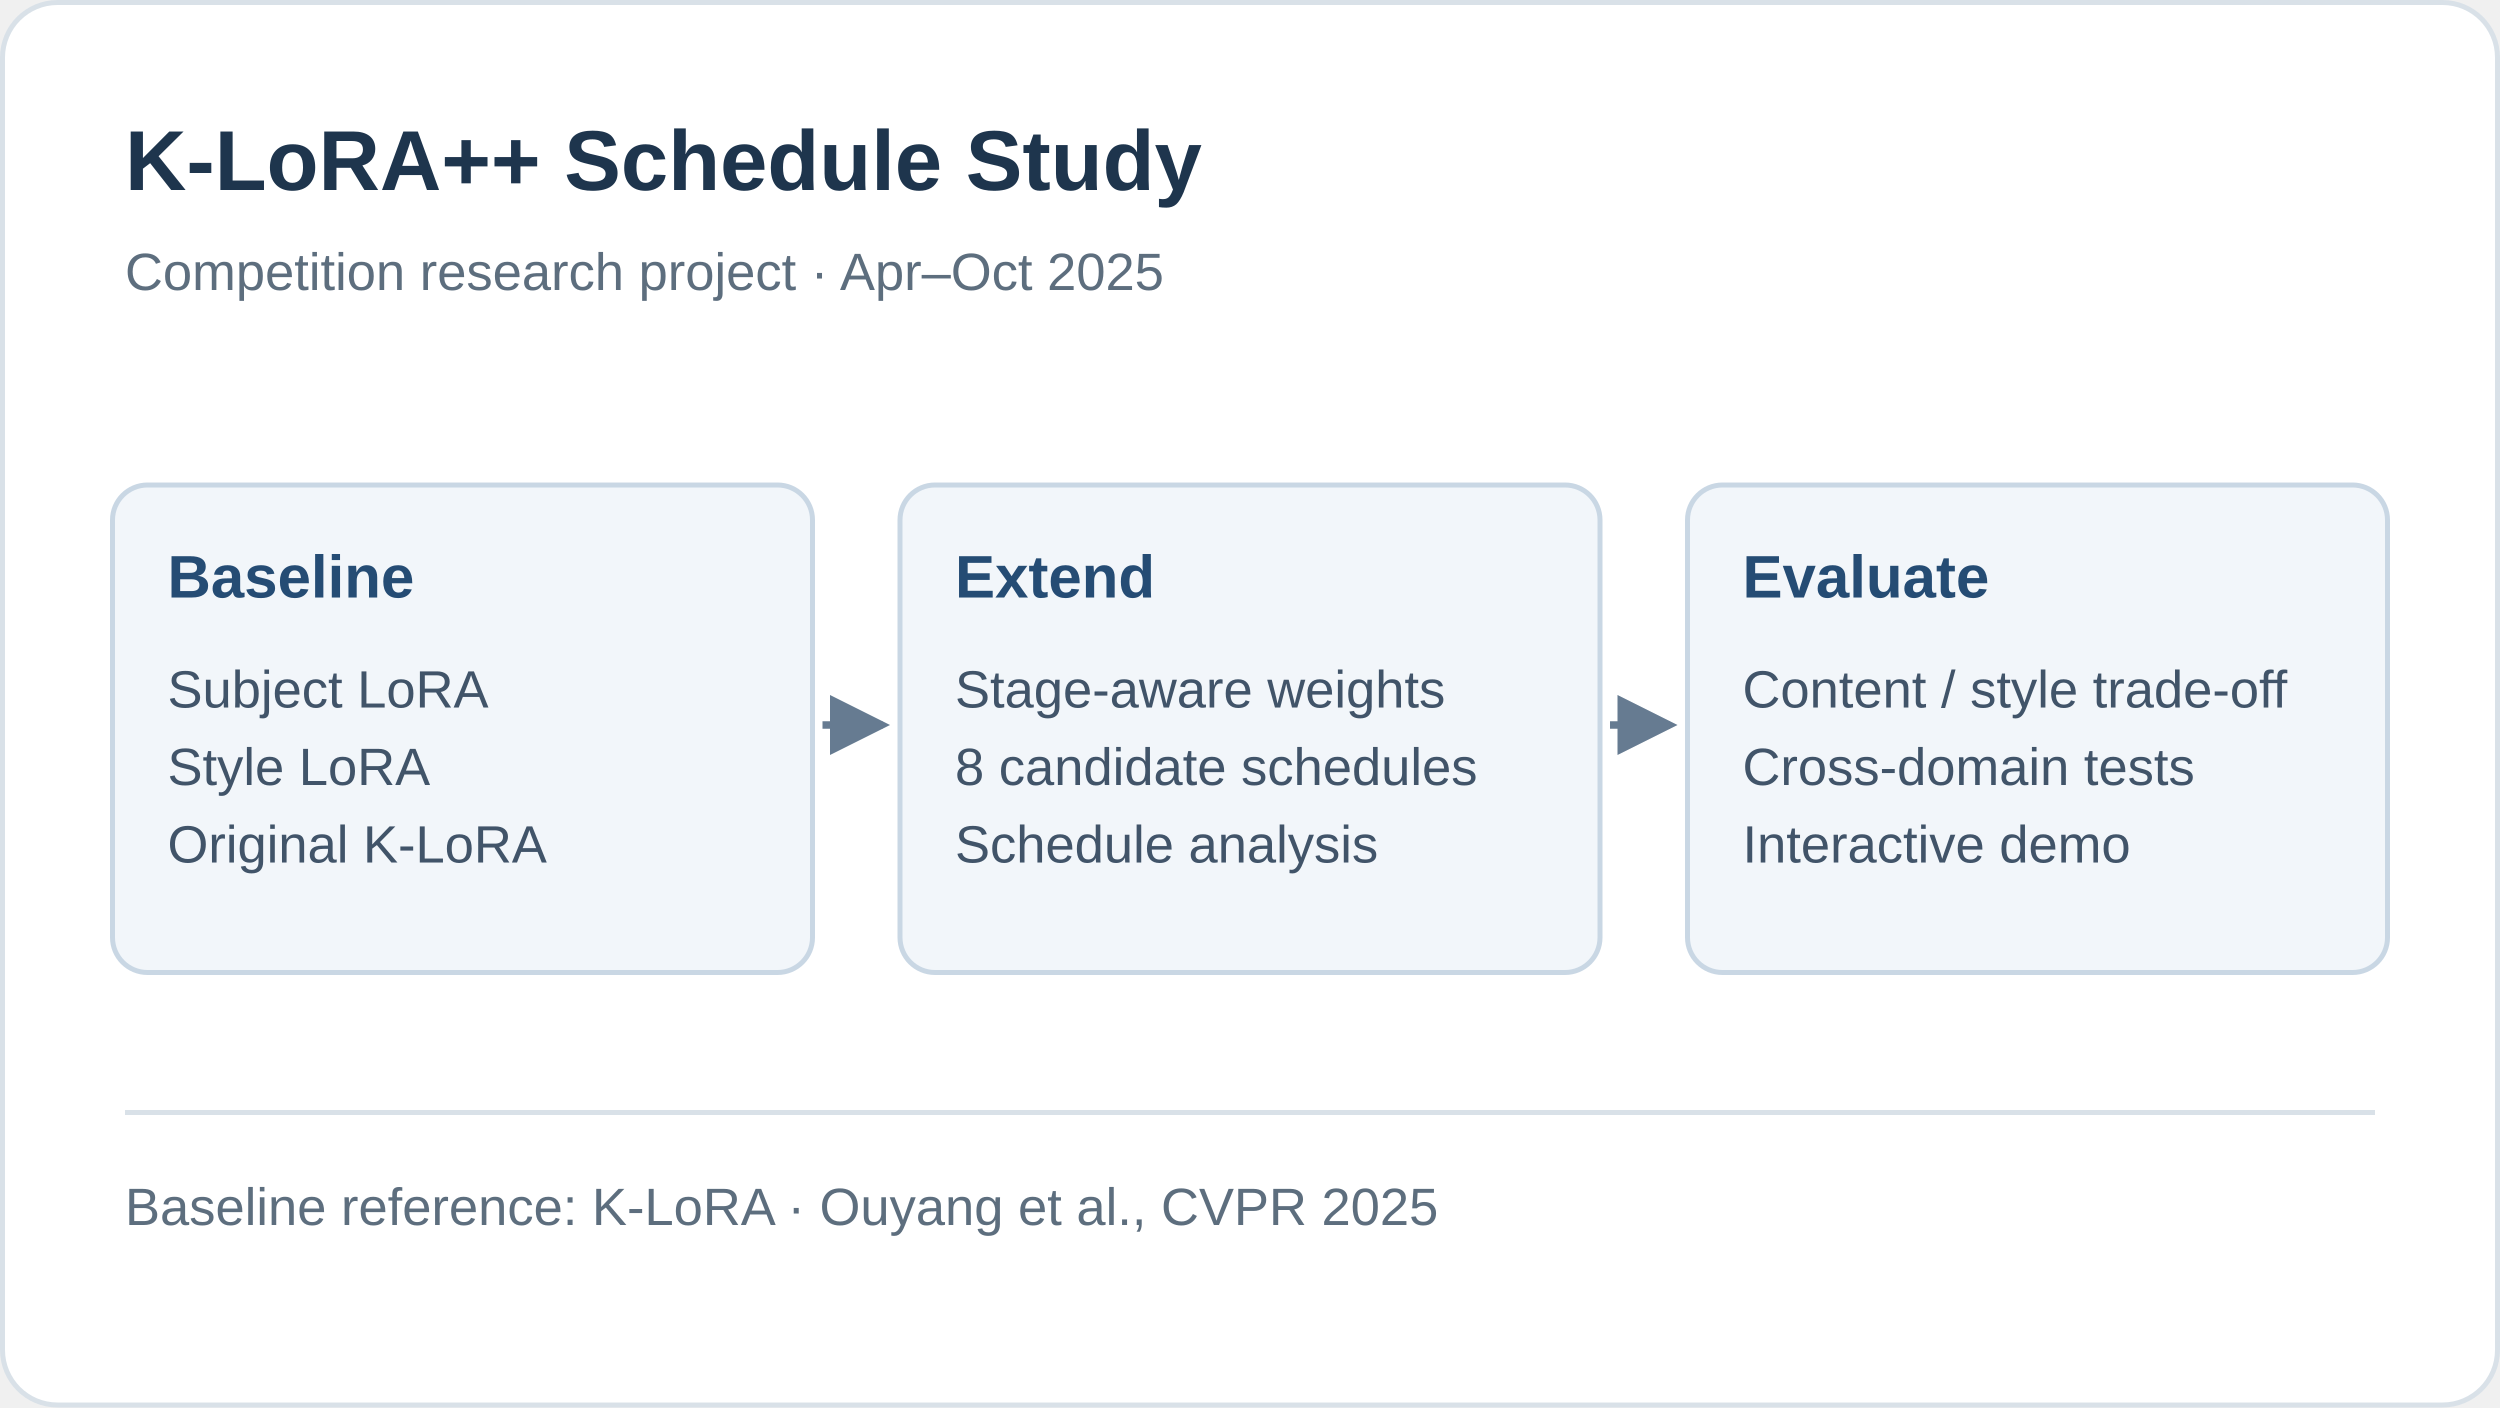
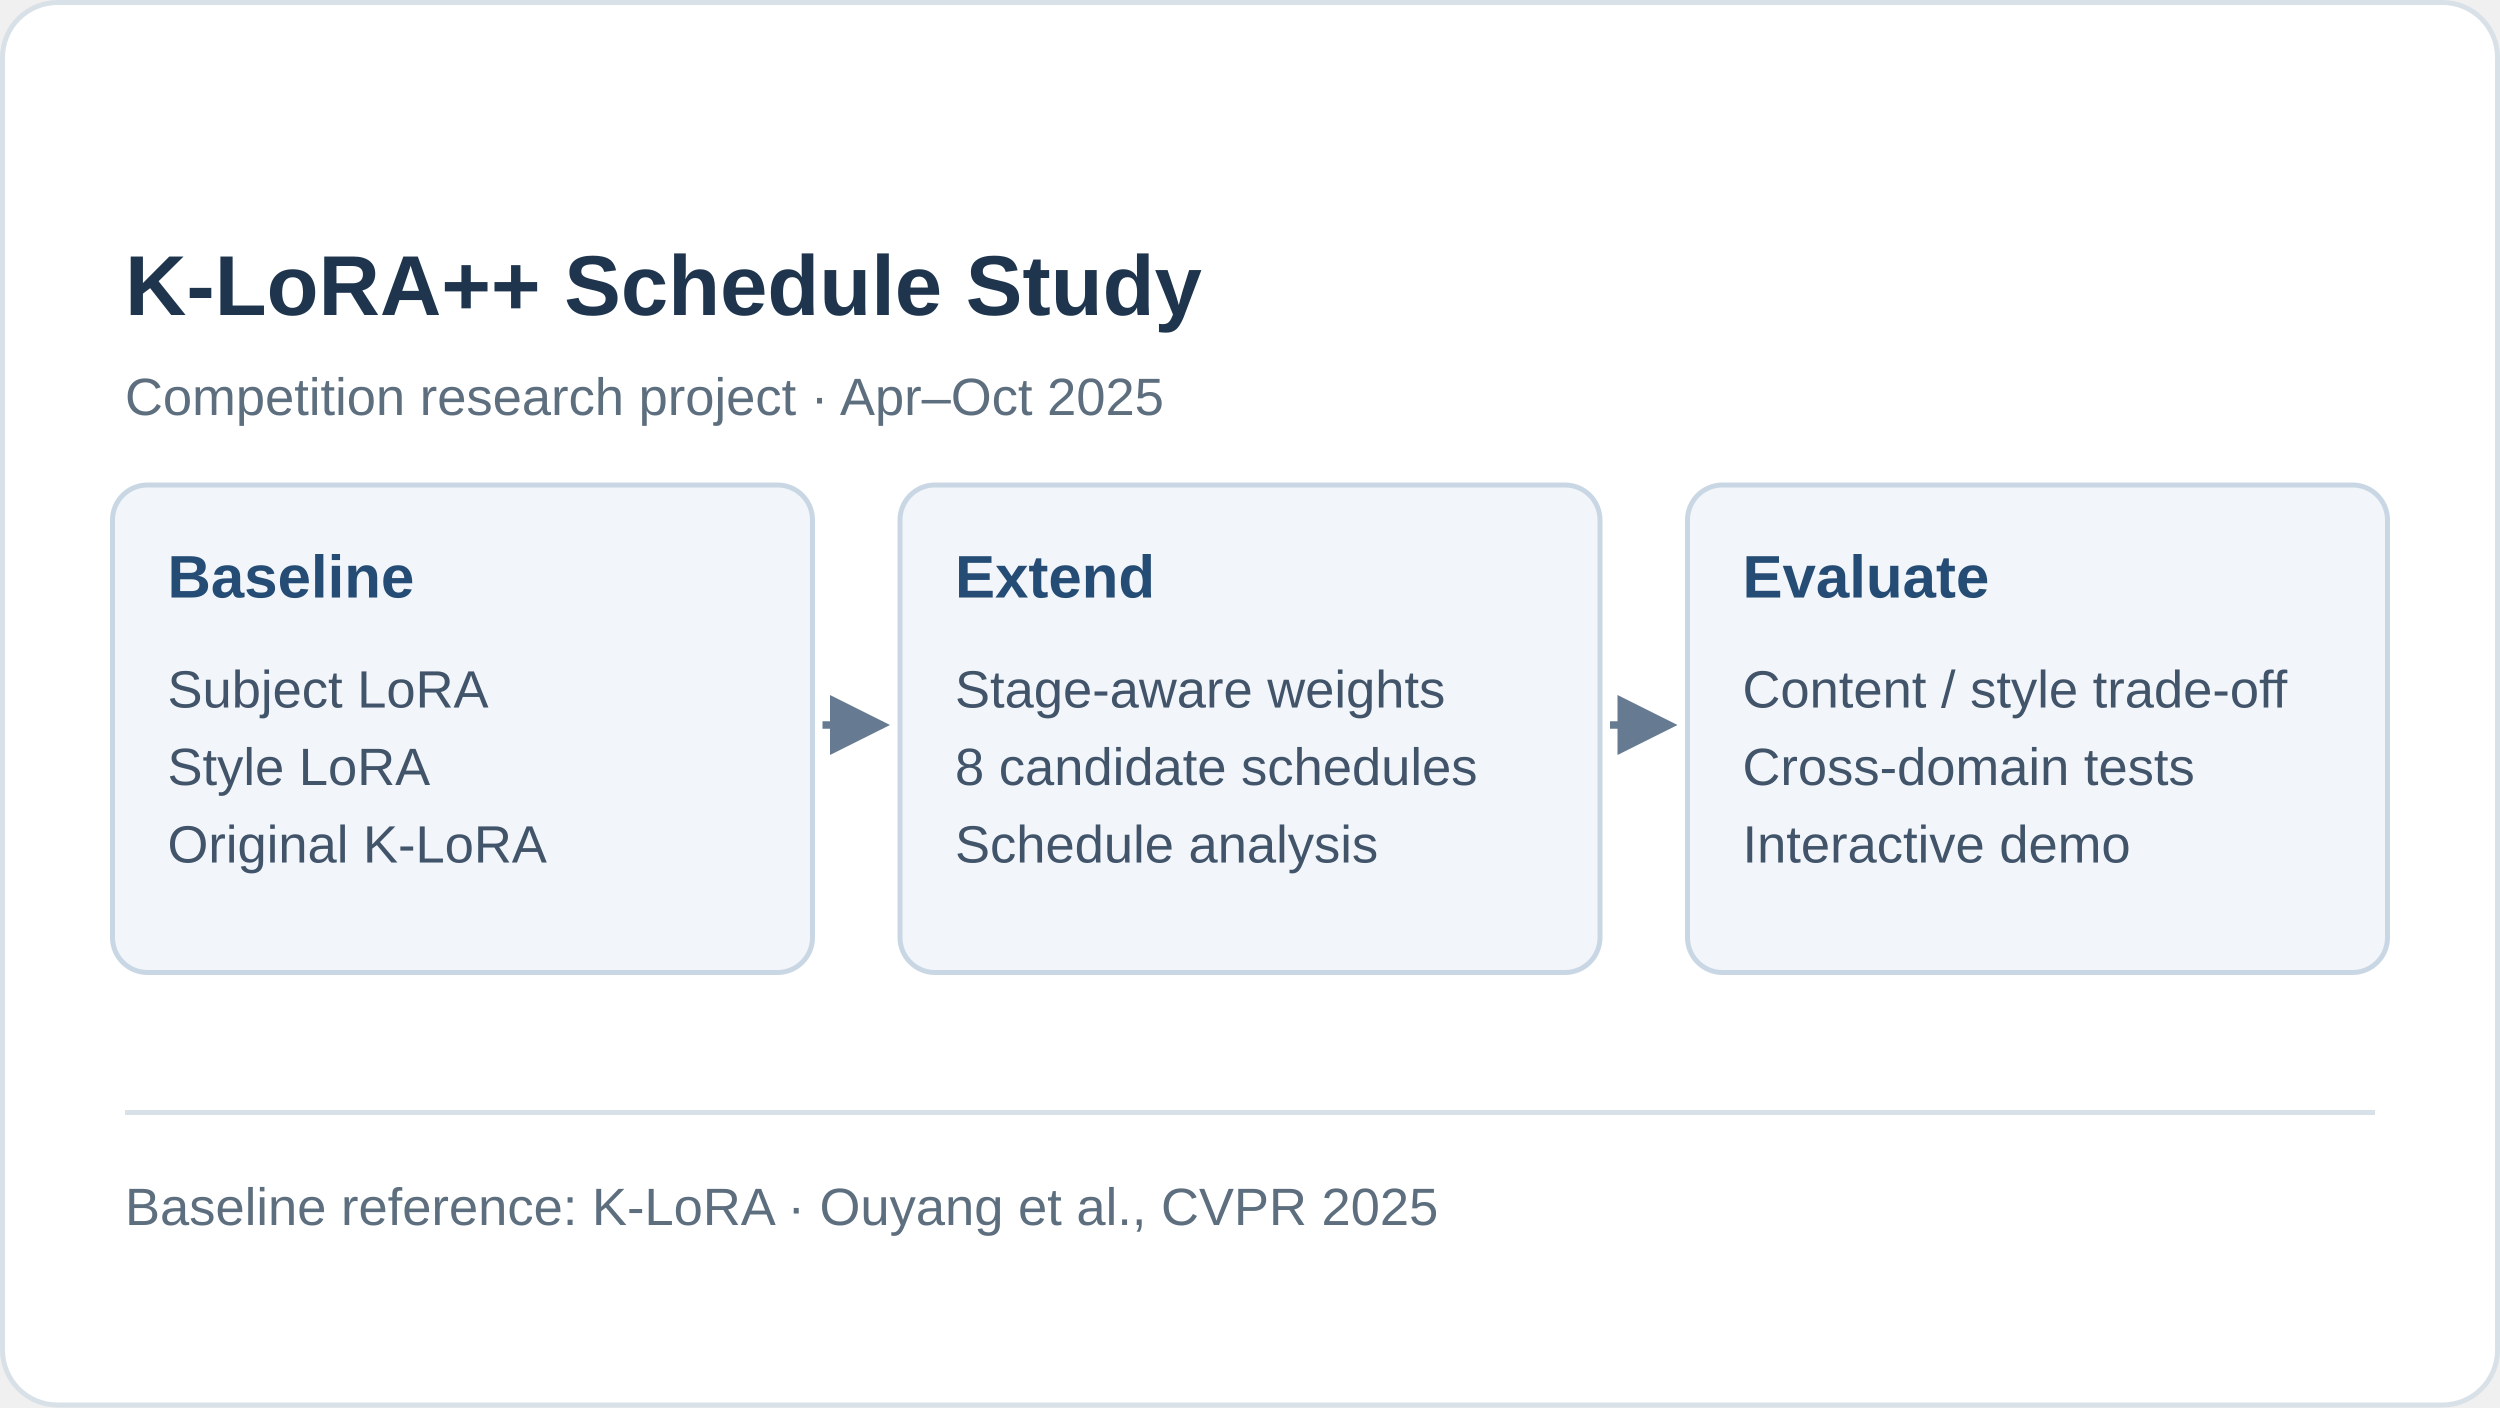
<svg xmlns="http://www.w3.org/2000/svg" width="1000" height="563" viewBox="0 0 1000 563" role="img">
  <defs>
    <marker id="arrow" markerWidth="8" markerHeight="8" refX="7" refY="4" orient="auto">
      <path d="M0 0 8 4 0 8" fill="#667b91" />
    </marker>
  </defs>
  <rect x="1" y="1" width="998" height="561" rx="22" fill="#fff" stroke="#d9e1e8" stroke-width="2" />
-   <text x="50" y="76" font-family="Arial,Helvetica,sans-serif" font-size="34" font-weight="700" fill="#1e354d">K-LoRA++ Schedule Study</text>
-   <text x="50" y="116" font-family="Arial,Helvetica,sans-serif" font-size="21" fill="#5d6e7e">Competition research project · Apr–Oct 2025</text>
+   <text x="50" y="126" font-family="Arial,Helvetica,sans-serif" font-size="34" font-weight="700" fill="#1e354d">K-LoRA++ Schedule Study</text>
+   <text x="50" y="166" font-family="Arial,Helvetica,sans-serif" font-size="21" fill="#5d6e7e">Competition research project · Apr–Oct 2025</text>
  <rect x="45" y="194" width="280" height="195" rx="14" fill="#f2f6fa" stroke="#c9d7e4" stroke-width="2" />
  <text x="67" y="239" font-family="Arial,Helvetica,sans-serif" font-size="24" font-weight="700" fill="#254c74">Baseline</text>
  <text x="67" y="283" font-family="Arial,Helvetica,sans-serif" font-size="21" fill="#415469">Subject LoRA</text>
  <text x="67" y="314" font-family="Arial,Helvetica,sans-serif" font-size="21" fill="#415469">Style LoRA</text>
  <text x="67" y="345" font-family="Arial,Helvetica,sans-serif" font-size="21" fill="#415469">Original K-LoRA</text>
  <path d="M329 290 H353" stroke="#667b91" stroke-width="3" marker-end="url(#arrow)" />
  <rect x="360" y="194" width="280" height="195" rx="14" fill="#f2f6fa" stroke="#c9d7e4" stroke-width="2" />
  <text x="382" y="239" font-family="Arial,Helvetica,sans-serif" font-size="24" font-weight="700" fill="#254c74">Extend</text>
  <text x="382" y="283" font-family="Arial,Helvetica,sans-serif" font-size="21" fill="#415469">Stage-aware weights</text>
  <text x="382" y="314" font-family="Arial,Helvetica,sans-serif" font-size="21" fill="#415469">8 candidate schedules</text>
  <text x="382" y="345" font-family="Arial,Helvetica,sans-serif" font-size="21" fill="#415469">Schedule analysis</text>
  <path d="M644 290 H668" stroke="#667b91" stroke-width="3" marker-end="url(#arrow)" />
  <rect x="675" y="194" width="280" height="195" rx="14" fill="#f2f6fa" stroke="#c9d7e4" stroke-width="2" />
  <text x="697" y="239" font-family="Arial,Helvetica,sans-serif" font-size="24" font-weight="700" fill="#254c74">Evaluate</text>
  <text x="697" y="283" font-family="Arial,Helvetica,sans-serif" font-size="21" fill="#415469">Content / style trade-off</text>
  <text x="697" y="314" font-family="Arial,Helvetica,sans-serif" font-size="21" fill="#415469">Cross-domain tests</text>
  <text x="697" y="345" font-family="Arial,Helvetica,sans-serif" font-size="21" fill="#415469">Interactive demo</text>
  <path d="M50 445 H950" stroke="#d9e1e8" stroke-width="2" />
  <text x="50" y="490" font-family="Arial,Helvetica,sans-serif" font-size="21" fill="#5d6e7e">Baseline reference: K-LoRA · Ouyang et al., CVPR 2025</text>
</svg>
